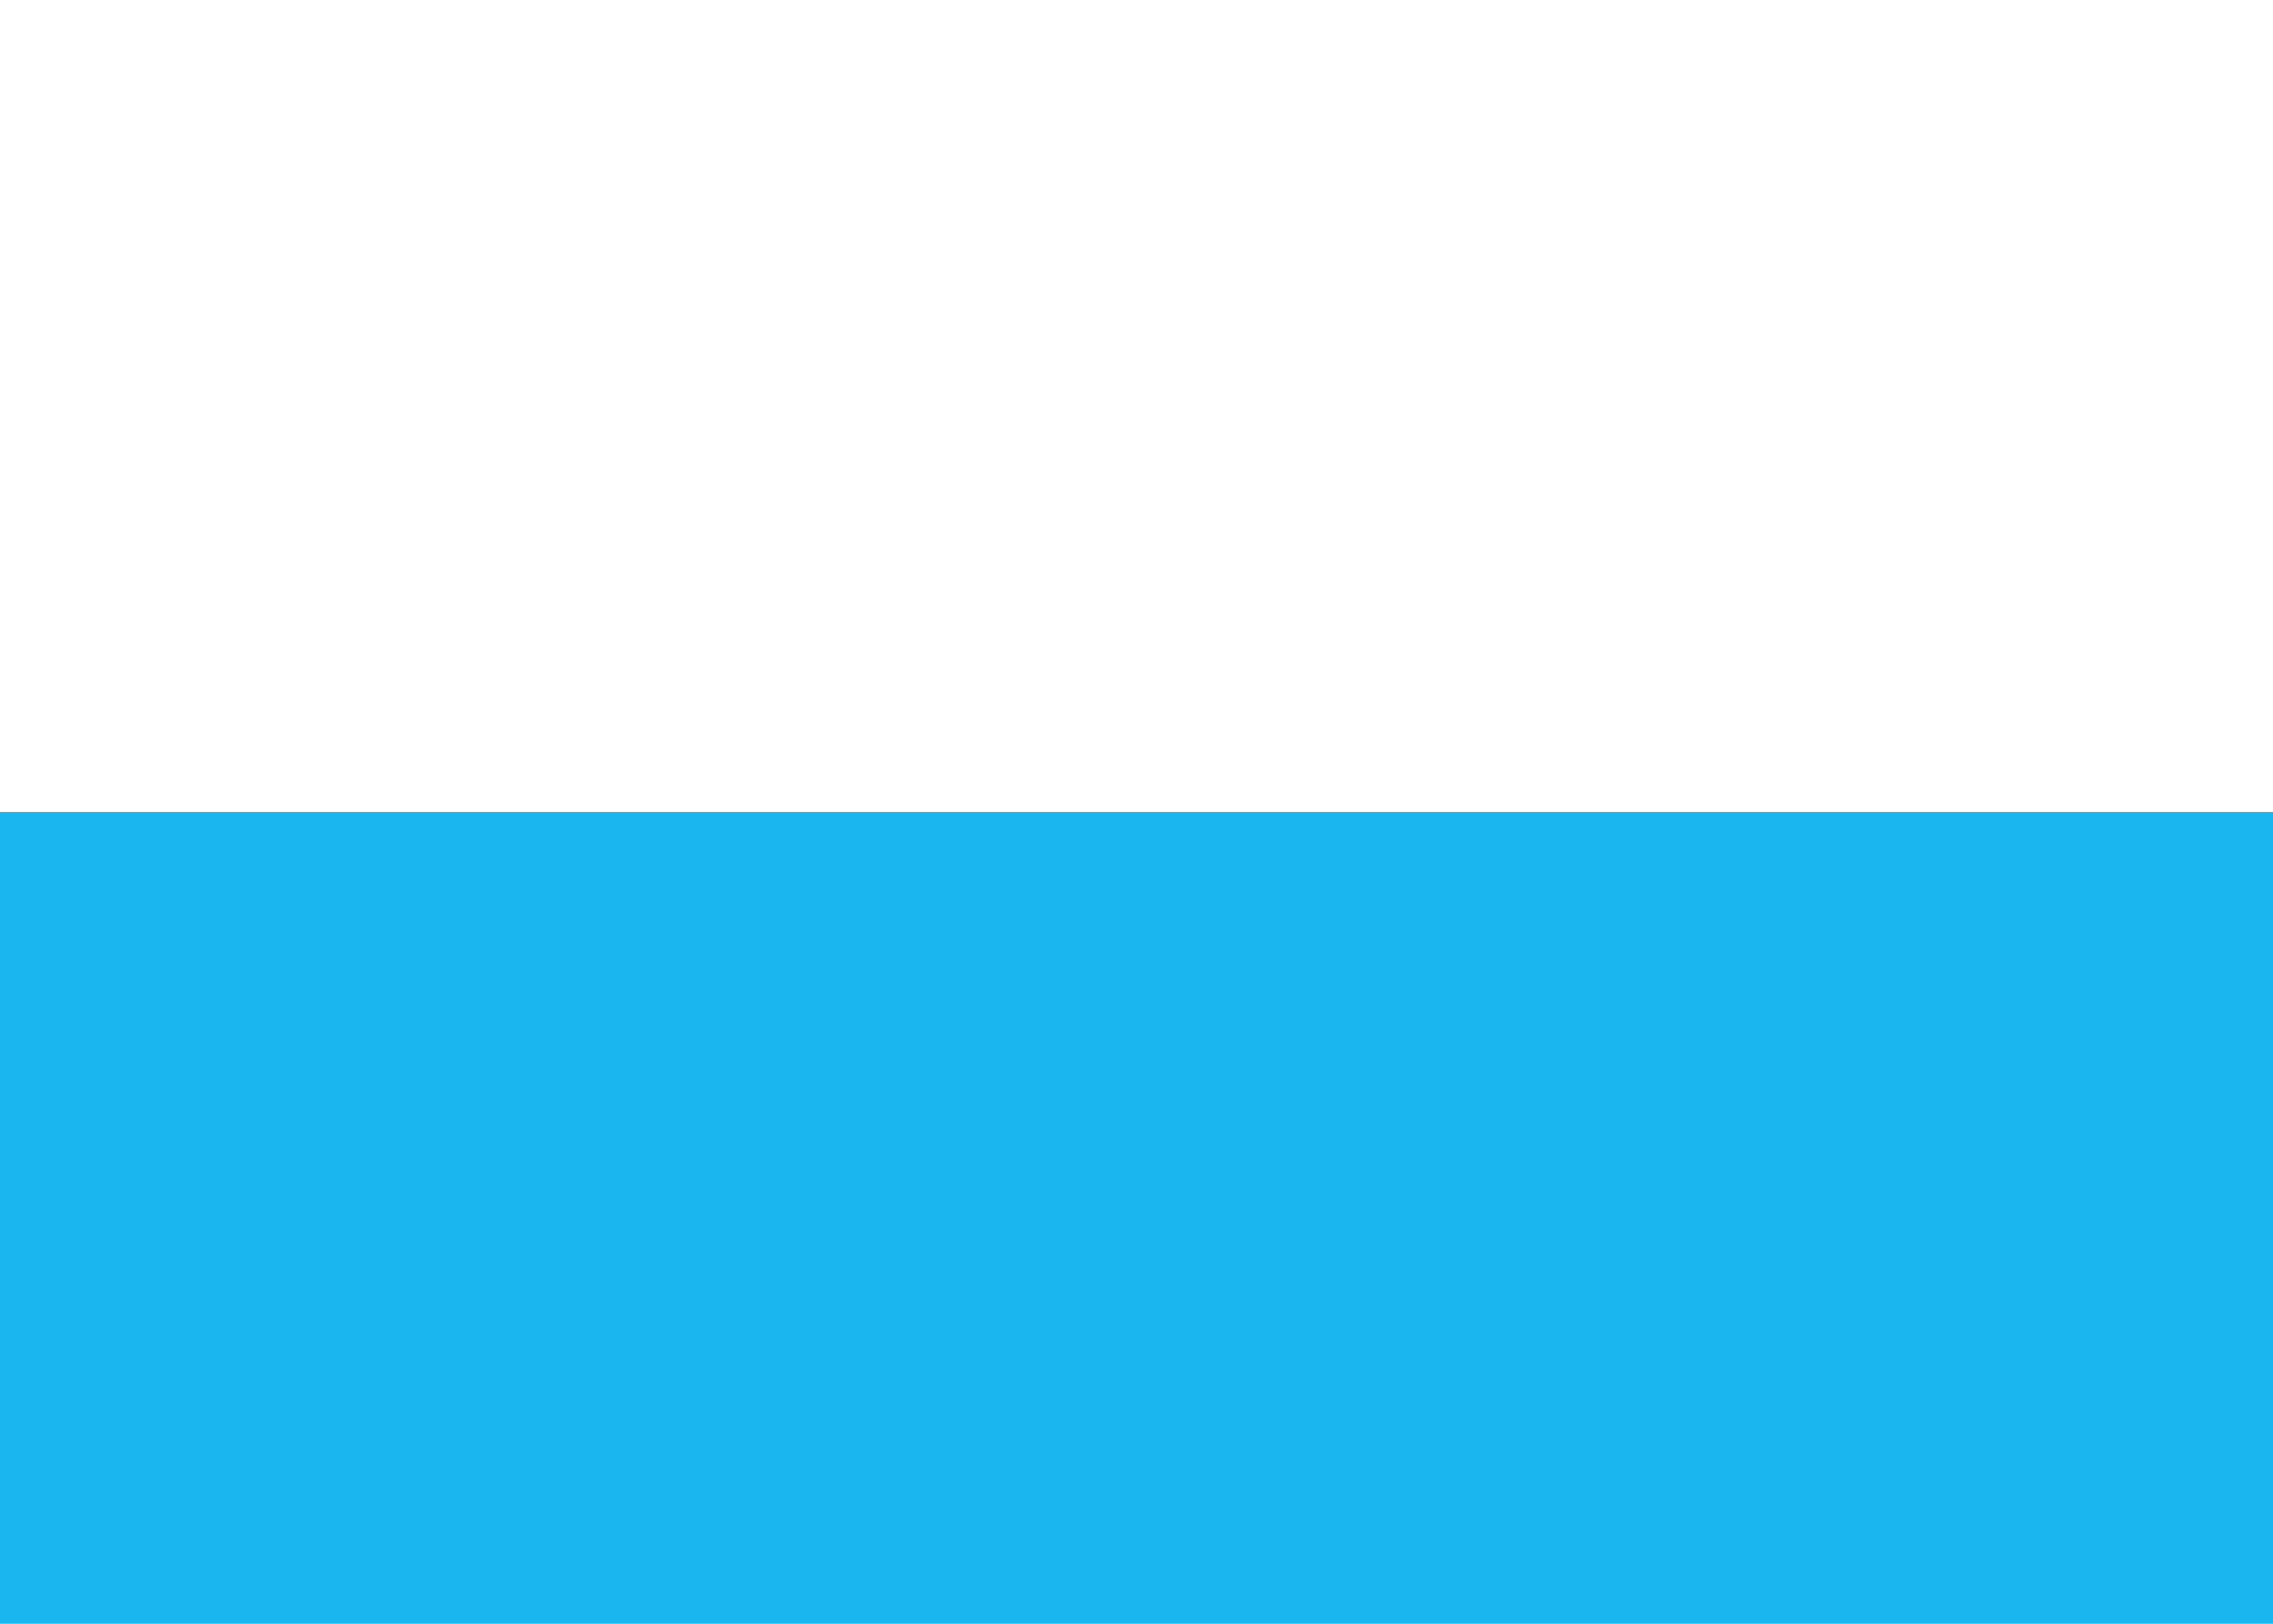
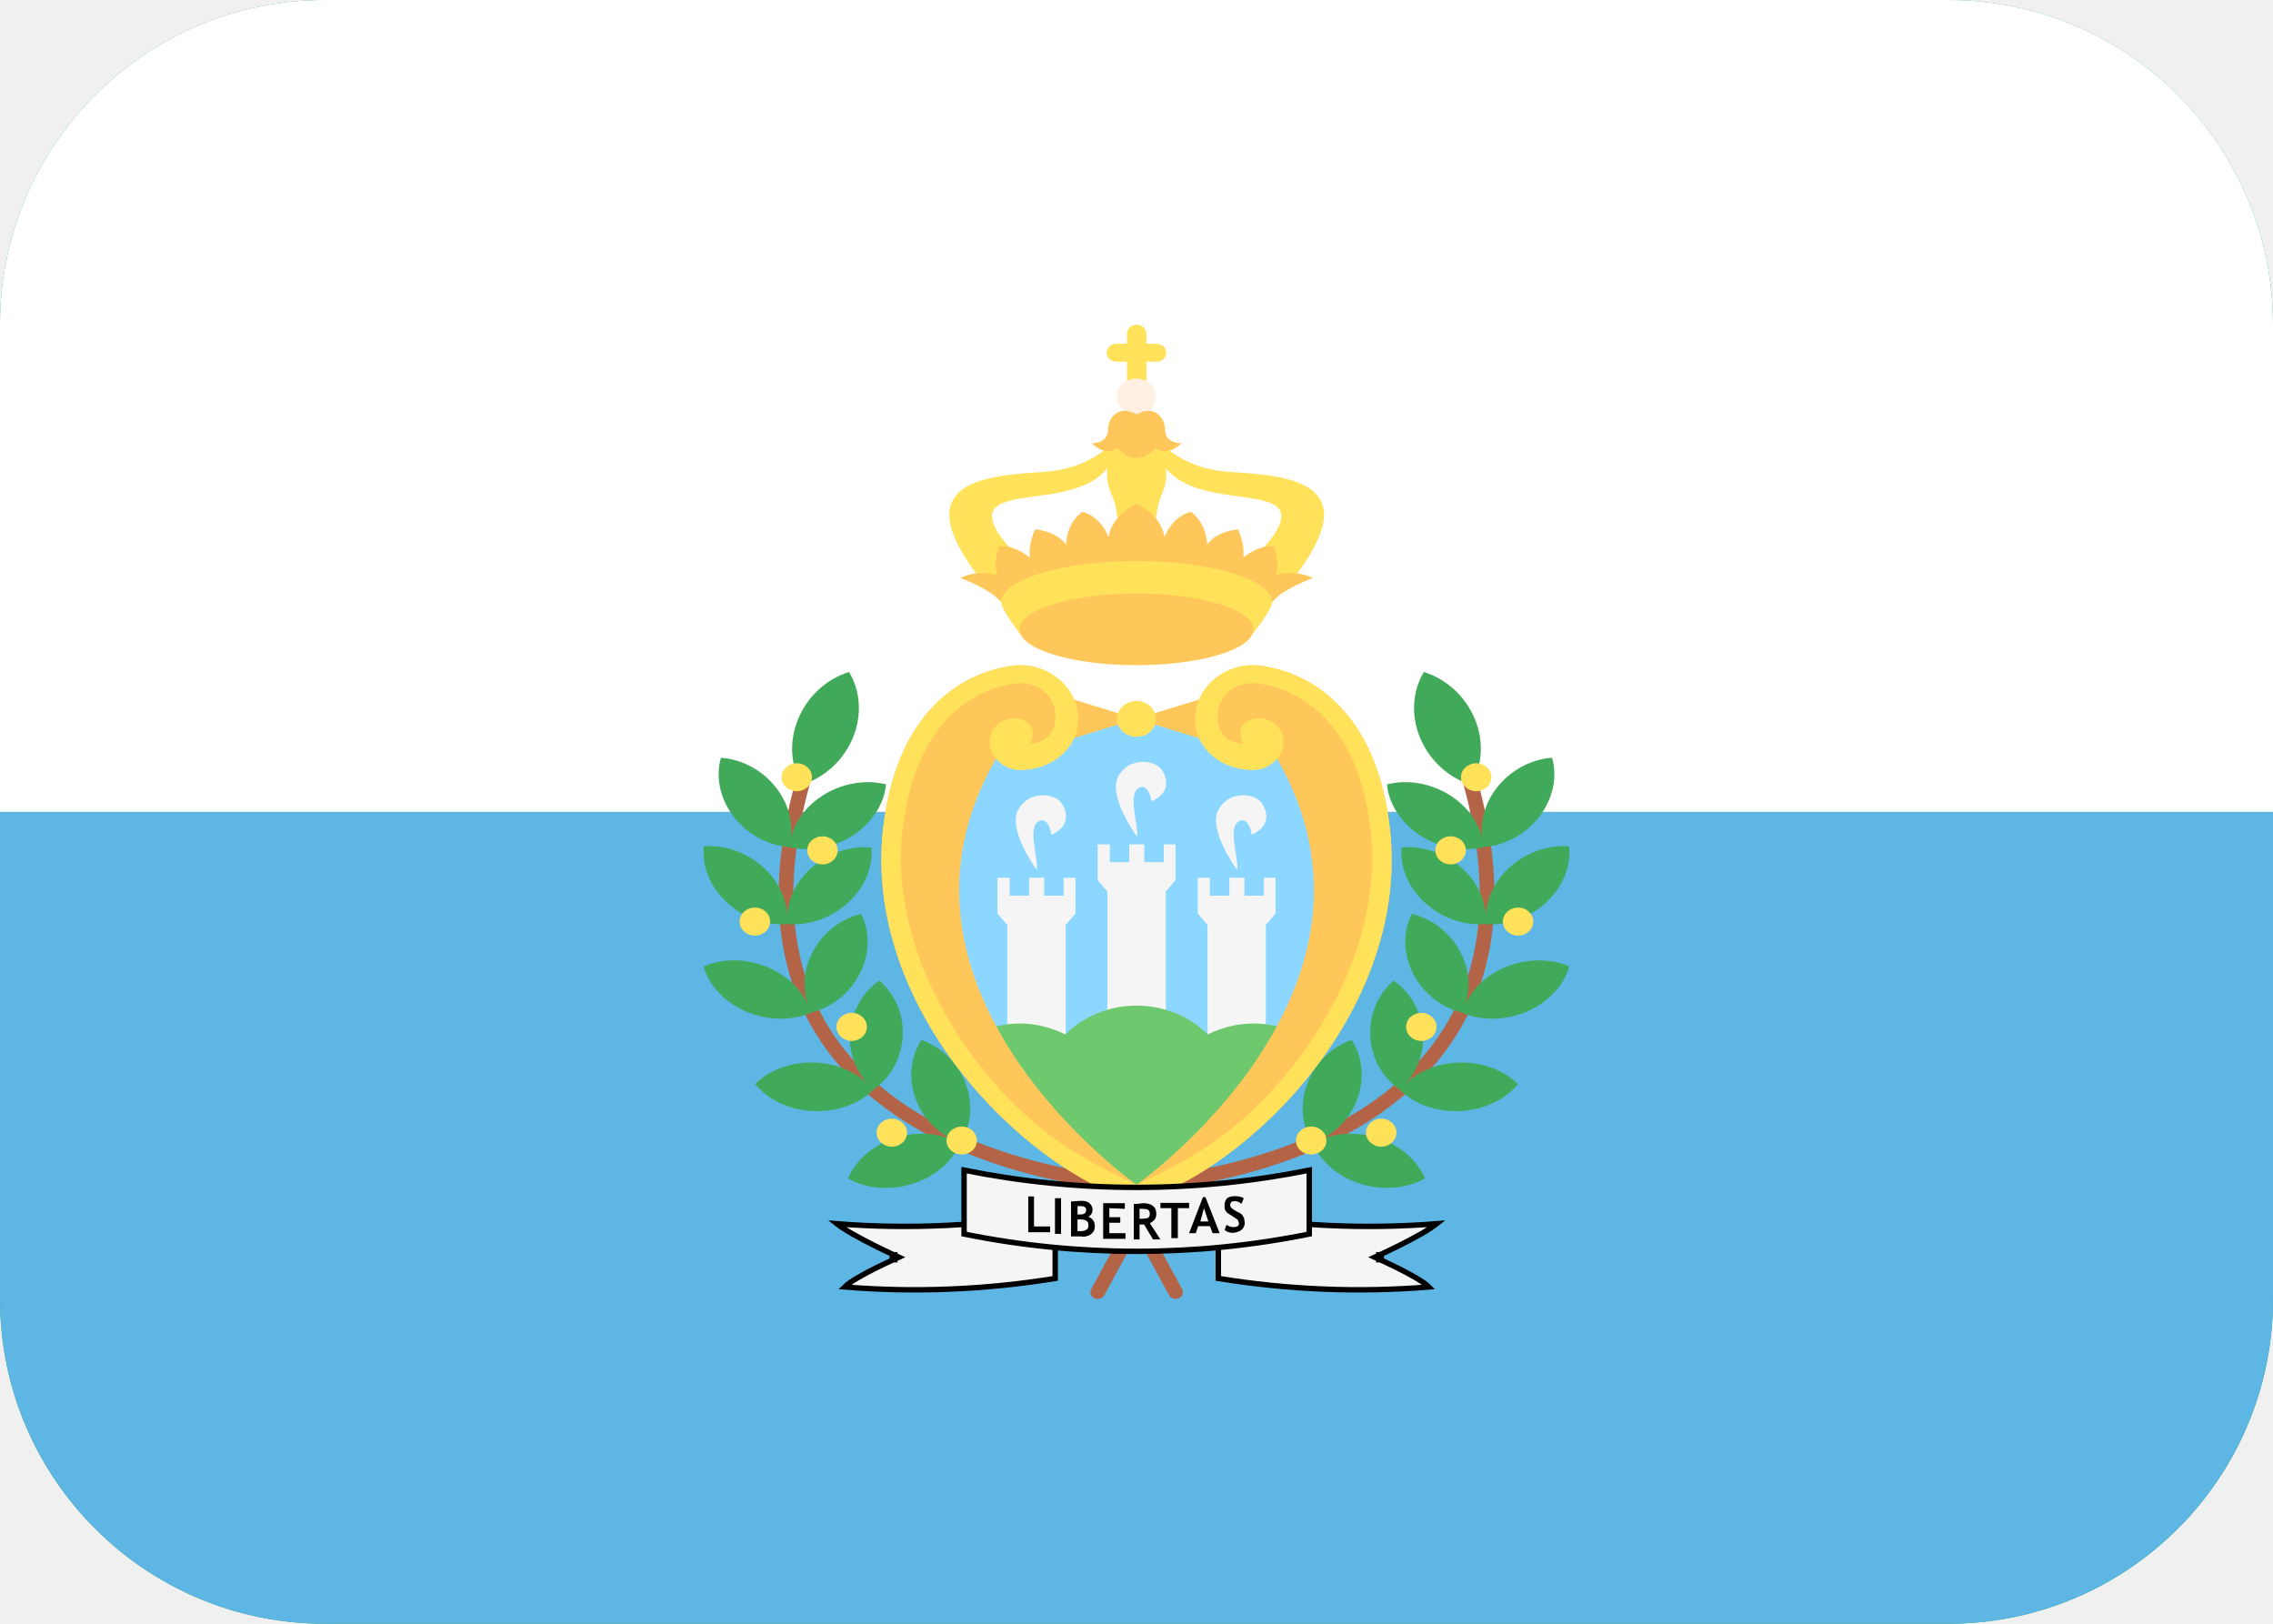
<svg xmlns="http://www.w3.org/2000/svg" width="21" height="15" viewBox="0 0 21 15" fill="none">
-   <path fill-rule="evenodd" clip-rule="evenodd" d="M0 7.5H21V15H0V7.5Z" fill="#19B6EF" />
-   <path fill-rule="evenodd" clip-rule="evenodd" d="M0 0H21V7.5H0V0Z" fill="white" />
+   <g clip-path="url(#clip0_123_2026)">
+     <rect width="21" height="15" rx="3" fill="#249F58" />
+     <path fill-rule="evenodd" clip-rule="evenodd" d="M0 7.5H21V15H0V7.5Z" fill="#5EB6E4" />
+     <path fill-rule="evenodd" clip-rule="evenodd" d="M0 -0H21V7.5H0V-0Z" fill="white" />
+     <path d="M10.498 11.007C10.421 11.004 8.604 10.918 7.692 9.769C7.16 9.099 7.054 8.209 7.377 7.122L7.507 7.154C7.196 8.203 7.295 9.058 7.801 9.695C8.674 10.796 10.486 10.882 10.504 10.883L10.498 11.007Z" fill="#B46446" />
+     <path d="M7.375 6.64C7.285 6.854 7.306 7.079 7.409 7.249C7.61 7.187 7.789 7.032 7.879 6.818C7.968 6.603 7.948 6.378 7.844 6.208C7.643 6.27 7.464 6.425 7.375 6.64Z" fill="#41AA5A" />
+     <path d="M8.513 9.607C8.414 9.758 8.388 9.96 8.461 10.157C8.53 10.34 8.672 10.476 8.837 10.544C8.677 10.467 8.474 10.448 8.274 10.511C8.06 10.579 7.903 10.723 7.835 10.887C7.999 10.979 8.219 11.003 8.433 10.935C8.647 10.867 8.804 10.724 8.872 10.559L8.871 10.559C8.97 10.408 8.996 10.206 8.922 10.011C8.849 9.814 8.693 9.67 8.513 9.607Z" fill="#41AA5A" />
+     <path d="M8.124 9.059C7.97 9.165 7.864 9.344 7.853 9.552C7.842 9.746 7.919 9.92 8.044 10.04C7.927 9.913 7.746 9.826 7.536 9.816C7.31 9.806 7.106 9.885 6.976 10.015C7.091 10.156 7.286 10.254 7.511 10.264C7.737 10.274 7.941 10.195 8.071 10.065C8.071 10.065 8.071 10.065 8.071 10.065C8.223 9.959 8.329 9.781 8.34 9.574C8.351 9.367 8.265 9.179 8.124 9.059Z" fill="#41AA5A" />
+     <path d="M7.955 8.442C7.77 8.487 7.598 8.615 7.503 8.804C7.413 8.979 7.413 9.168 7.48 9.322C7.423 9.164 7.291 9.02 7.1 8.938C6.896 8.85 6.674 8.853 6.5 8.928C6.549 9.099 6.689 9.257 6.894 9.345C7.098 9.432 7.32 9.43 7.493 9.355C7.493 9.355 7.493 9.355 7.493 9.354C7.678 9.309 7.849 9.181 7.944 8.993C8.04 8.805 8.037 8.601 7.955 8.442Z" fill="#41AA5A" />
+     <path d="M8.051 7.829C7.86 7.811 7.65 7.877 7.49 8.023C7.339 8.159 7.268 8.335 7.272 8.501C7.278 8.335 7.209 8.158 7.061 8.02C6.903 7.872 6.694 7.804 6.503 7.818C6.484 7.994 6.555 8.187 6.714 8.335C6.872 8.483 7.081 8.551 7.272 8.537C7.272 8.537 7.272 8.537 7.272 8.536C7.463 8.553 7.671 8.488 7.832 8.342C7.993 8.197 8.067 8.005 8.051 7.829Z" fill="#41AA5A" />
+     <path d="M8.186 7.246C8.001 7.199 7.782 7.232 7.597 7.351C7.424 7.463 7.322 7.626 7.296 7.79C7.333 7.628 7.297 7.442 7.176 7.284C7.046 7.113 6.852 7.014 6.661 7C6.611 7.17 6.647 7.371 6.776 7.541C6.906 7.711 7.099 7.811 7.291 7.825C7.291 7.825 7.291 7.825 7.291 7.825C7.475 7.87 7.693 7.838 7.877 7.719C8.062 7.599 8.17 7.421 8.186 7.246Z" fill="#41AA5A" />
+     <path d="M8.24 10.593C8.317 10.593 8.38 10.535 8.38 10.464C8.38 10.392 8.317 10.334 8.24 10.334C8.162 10.334 8.099 10.392 8.099 10.464C8.099 10.535 8.162 10.593 8.24 10.593Z" fill="#FFE15A" />
+     <path d="M8.886 10.665C8.963 10.665 9.026 10.608 9.026 10.536C9.026 10.465 8.963 10.407 8.886 10.407C8.808 10.407 8.745 10.465 8.745 10.536C8.745 10.608 8.808 10.665 8.886 10.665Z" fill="#FFE15A" />
+     <path d="M7.869 9.616C7.946 9.616 8.009 9.558 8.009 9.486C8.009 9.415 7.946 9.357 7.869 9.357C7.791 9.357 7.728 9.415 7.728 9.486C7.728 9.558 7.791 9.616 7.869 9.616Z" fill="#FFE15A" />
+     <path d="M6.974 8.643C7.052 8.643 7.115 8.585 7.115 8.514C7.115 8.442 7.052 8.384 6.974 8.384C6.896 8.384 6.833 8.442 6.833 8.514C6.833 8.585 6.896 8.643 6.974 8.643Z" fill="#FFE15A" />
+     <path d="M7.599 7.985C7.676 7.985 7.739 7.927 7.739 7.855C7.739 7.784 7.676 7.726 7.599 7.726C7.521 7.726 7.458 7.784 7.458 7.855C7.458 7.927 7.521 7.985 7.599 7.985Z" fill="#FFE15A" />
+     <path d="M7.362 7.309C7.439 7.309 7.502 7.252 7.502 7.18C7.502 7.109 7.439 7.051 7.362 7.051C7.284 7.051 7.221 7.109 7.221 7.18C7.221 7.252 7.284 7.309 7.362 7.309Z" fill="#FFE15A" />
+     <path d="M10.503 11.007L10.498 10.883C10.516 10.882 12.328 10.796 13.201 9.695C13.707 9.058 13.805 8.203 13.494 7.154L13.625 7.121C13.947 8.208 13.841 9.099 13.309 9.769C12.398 10.918 10.58 11.004 10.503 11.007Z" fill="#B46446" />
+     <path d="M13.625 6.64C13.714 6.854 13.694 7.079 13.59 7.249C13.389 7.187 13.211 7.032 13.121 6.818C13.031 6.603 13.052 6.378 13.155 6.208C13.357 6.27 13.535 6.425 13.625 6.64Z" fill="#41AA5A" />
+     <path d="M12.487 9.607C12.586 9.758 12.612 9.96 12.539 10.157C12.47 10.34 12.328 10.476 12.163 10.544C12.323 10.467 12.527 10.448 12.726 10.511C12.94 10.579 13.097 10.723 13.165 10.887C13.001 10.979 12.781 11.003 12.567 10.935C12.354 10.867 12.196 10.724 12.129 10.559C12.129 10.559 12.129 10.559 12.129 10.559C12.03 10.408 12.004 10.206 12.078 10.011C12.151 9.814 12.307 9.67 12.487 9.607Z" fill="#41AA5A" />
+     <path d="M12.876 9.059C13.029 9.165 13.136 9.344 13.147 9.552C13.158 9.746 13.081 9.92 12.956 10.04C13.073 9.913 13.254 9.826 13.464 9.816C13.69 9.806 13.894 9.885 14.024 10.015C13.909 10.156 13.714 10.254 13.489 10.264C13.263 10.274 13.059 10.195 12.929 10.065C12.929 10.065 12.929 10.065 12.929 10.065C12.777 9.959 12.671 9.781 12.66 9.574C12.649 9.367 12.735 9.179 12.876 9.059Z" fill="#41AA5A" />
+     <path d="M13.044 8.442C13.23 8.487 13.402 8.615 13.497 8.804C13.586 8.979 13.587 9.168 13.52 9.322C13.577 9.164 13.708 9.02 13.899 8.938C14.104 8.85 14.326 8.853 14.499 8.928C14.45 9.099 14.31 9.257 14.106 9.345C13.901 9.432 13.68 9.43 13.506 9.355C13.506 9.355 13.506 9.355 13.506 9.354C13.321 9.309 13.15 9.181 13.055 8.993C12.96 8.805 12.962 8.601 13.044 8.442Z" fill="#41AA5A" />
+     <path d="M12.949 7.829C13.14 7.811 13.35 7.877 13.511 8.023C13.661 8.159 13.732 8.335 13.729 8.501C13.722 8.335 13.791 8.158 13.939 8.02C14.097 7.872 14.306 7.804 14.497 7.818C14.516 7.994 14.445 8.187 14.286 8.335C14.128 8.483 13.919 8.551 13.728 8.537C13.728 8.537 13.728 8.537 13.728 8.536C13.537 8.553 13.329 8.488 13.168 8.342C13.007 8.197 12.933 8.005 12.949 7.829Z" fill="#41AA5A" />
+     <path d="M12.814 7.246C12.999 7.199 13.218 7.232 13.403 7.351C13.575 7.463 13.678 7.626 13.704 7.79C13.667 7.628 13.703 7.442 13.824 7.284C13.954 7.113 14.147 7.014 14.339 7C14.389 7.17 14.353 7.371 14.224 7.541C14.094 7.711 13.901 7.811 13.709 7.825C13.709 7.825 13.709 7.825 13.709 7.825C13.525 7.87 13.307 7.838 13.123 7.719C12.938 7.599 12.83 7.421 12.814 7.246Z" fill="#41AA5A" />
+     <path d="M12.761 10.593C12.839 10.593 12.902 10.535 12.902 10.464C12.902 10.392 12.839 10.334 12.761 10.334C12.684 10.334 12.62 10.392 12.62 10.464C12.62 10.535 12.684 10.593 12.761 10.593Z" fill="#FFE15A" />
+     <path d="M12.114 10.665C12.191 10.665 12.255 10.608 12.255 10.536C12.255 10.465 12.191 10.407 12.114 10.407C12.036 10.407 11.973 10.465 11.973 10.536C11.973 10.608 12.036 10.665 12.114 10.665Z" fill="#FFE15A" />
+     <path d="M13.132 9.616C13.209 9.616 13.272 9.558 13.272 9.486C13.272 9.415 13.209 9.357 13.132 9.357C13.054 9.357 12.991 9.415 12.991 9.486C12.991 9.558 13.054 9.616 13.132 9.616Z" fill="#FFE15A" />
+     <path d="M14.026 8.643C14.104 8.643 14.166 8.585 14.166 8.514C14.166 8.442 14.104 8.384 14.026 8.384C13.948 8.384 13.885 8.442 13.885 8.514C13.885 8.585 13.948 8.643 14.026 8.643Z" fill="#FFE15A" />
+     <path d="M13.402 7.985C13.48 7.985 13.543 7.927 13.543 7.855C13.543 7.784 13.48 7.726 13.402 7.726C13.324 7.726 13.261 7.784 13.261 7.855C13.261 7.927 13.324 7.985 13.402 7.985Z" fill="#FFE15A" />
+     <path d="M13.639 7.309C13.716 7.309 13.779 7.252 13.779 7.18C13.779 7.109 13.716 7.051 13.639 7.051C13.561 7.051 13.498 7.109 13.498 7.18C13.498 7.252 13.561 7.309 13.639 7.309Z" fill="#FFE15A" />
+     <path d="M10.142 12C10.131 12 10.121 11.998 10.111 11.993C10.078 11.978 10.065 11.941 10.081 11.91L10.441 11.248C10.458 11.218 10.498 11.205 10.532 11.221C10.565 11.236 10.579 11.273 10.562 11.304L10.202 11.966C10.19 11.988 10.166 12 10.142 12Z" fill="#B46446" />
+     <path d="M10.861 12C10.837 12 10.813 11.987 10.801 11.966L10.441 11.304C10.424 11.273 10.438 11.236 10.471 11.22C10.505 11.205 10.545 11.217 10.562 11.248L10.922 11.91C10.938 11.941 10.925 11.978 10.891 11.993C10.882 11.998 10.871 12 10.861 12Z" fill="#B46446" />
+     <path d="M11.292 6.663H9.679C9.177 6.663 8.771 7.037 8.771 7.499V8.805C8.771 9.267 9.177 9.642 9.679 9.642H11.292C11.794 9.642 12.201 9.267 12.201 8.805V7.499C12.201 7.037 11.794 6.663 11.292 6.663Z" fill="#8CD7FF" />
+     <path d="M10.752 7.8V7.965H10.572V7.8H10.433V7.965H10.254V7.8H10.141V8.131L10.231 8.236V9.455H10.771V8.236L10.861 8.131V7.8H10.752Z" fill="#F5F5F5" />
+     <path d="M10.527 7.276C10.616 7.236 10.639 7.403 10.639 7.403C10.827 7.317 10.778 7.177 10.733 7.11C10.673 7.021 10.433 6.986 10.332 7.172C10.231 7.359 10.505 7.728 10.505 7.728C10.519 7.614 10.411 7.328 10.527 7.276Z" fill="#F5F5F5" />
+     <path d="M11.677 8.108V8.274H11.497V8.108H11.358V8.274H11.178V8.108H11.066V8.44L11.156 8.544V9.764H11.695V8.544L11.785 8.44V8.108H11.677Z" fill="#F5F5F5" />
+     <path d="M11.452 7.584C11.541 7.545 11.565 7.712 11.565 7.712C11.752 7.626 11.703 7.486 11.658 7.419C11.598 7.329 11.358 7.295 11.257 7.481C11.156 7.667 11.43 8.036 11.43 8.036C11.445 7.922 11.336 7.636 11.452 7.584Z" fill="#F5F5F5" />
+     <path d="M9.827 8.108V8.274H9.647V8.108H9.508V8.274H9.328V8.108H9.216V8.44L9.306 8.544V9.764H9.846V8.544L9.936 8.44V8.108H9.827Z" fill="#F5F5F5" />
+     <path d="M9.602 7.584C9.691 7.545 9.714 7.712 9.714 7.712C9.902 7.626 9.853 7.486 9.808 7.419C9.748 7.329 9.508 7.295 9.407 7.481C9.306 7.667 9.579 8.036 9.579 8.036C9.594 7.922 9.486 7.636 9.602 7.584Z" fill="#F5F5F5" />
+     <path d="M11.977 9.543C11.857 9.489 11.723 9.455 11.58 9.455C11.427 9.455 11.285 9.494 11.158 9.556C10.994 9.393 10.761 9.29 10.501 9.29C10.24 9.29 10.007 9.393 9.843 9.556C9.716 9.494 9.574 9.455 9.421 9.455C9.278 9.455 9.144 9.489 9.024 9.543C9.281 9.977 9.773 10.677 10.501 10.945C11.228 10.677 11.72 9.977 11.977 9.543Z" fill="#6EC86E" />
+     <path d="M10.494 3.997L10.502 3.993C10.502 3.993 10.499 3.994 10.494 3.997Z" fill="#FFE15A" />
+     <path d="M10.502 3.993L10.51 3.997C10.504 3.994 10.502 3.993 10.502 3.993Z" fill="#FFE15A" />
+     <path d="M12.228 4.702C12.177 4.433 11.801 4.386 11.368 4.36C10.935 4.334 10.749 4.107 10.749 4.107H10.254C10.254 4.107 10.069 4.334 9.636 4.36C9.203 4.386 8.826 4.433 8.775 4.702C8.725 4.971 9.096 5.395 9.096 5.395L9.422 5.152C9.422 5.152 9.023 4.8 9.219 4.671C9.414 4.543 9.98 4.631 10.233 4.325C10.222 4.389 10.226 4.468 10.269 4.565C10.352 4.752 10.322 4.986 10.322 4.986H10.502H10.682C10.682 4.986 10.652 4.752 10.734 4.565C10.777 4.468 10.781 4.389 10.77 4.325C11.023 4.631 11.589 4.543 11.784 4.671C11.98 4.8 11.581 5.152 11.581 5.152L11.907 5.395C11.907 5.395 12.279 4.971 12.228 4.702Z" fill="#FFE15A" />
+     <path d="M10.685 3.176H10.591V3.083C10.591 3.037 10.551 3 10.502 3C10.452 3 10.412 3.037 10.412 3.083V3.176H10.314C10.264 3.176 10.224 3.213 10.224 3.259C10.224 3.304 10.264 3.341 10.314 3.341H10.412V3.579C10.412 3.625 10.452 3.662 10.502 3.662C10.551 3.662 10.591 3.625 10.591 3.579V3.341H10.685C10.735 3.341 10.775 3.304 10.775 3.259C10.775 3.213 10.735 3.176 10.685 3.176Z" fill="#FFE15A" />
+     <path d="M10.5 3.828C10.6 3.828 10.68 3.754 10.68 3.662C10.68 3.571 10.6 3.497 10.5 3.497C10.401 3.497 10.32 3.571 10.32 3.662C10.32 3.754 10.401 3.828 10.5 3.828Z" fill="#FFF0E1" />
+     <path d="M9.211 6.993C9.284 7.026 9.368 7.055 9.455 7.055C9.753 7.055 9.899 6.9 9.899 6.626C9.899 6.352 9.719 6.145 9.421 6.145C9.421 6.145 9.387 6.145 9.334 6.153C9.322 6.155 9.31 6.156 9.299 6.159C9.013 6.209 8.304 6.452 8.161 7.634C7.962 9.288 9.421 10.779 10.501 11.11V10.945C10.501 10.945 7.952 9.152 9.211 6.993Z" fill="#FFC75A" />
+     <path d="M9.421 6.31L10.501 6.641L9.421 6.972V6.31Z" fill="#FFC75A" />
+     <path d="M11.581 6.972L10.501 6.641L11.581 6.31V6.972Z" fill="#FFE15A" />
+     <path d="M8.34 7.653C8.469 6.585 9.077 6.366 9.339 6.32C9.345 6.319 9.351 6.318 9.361 6.316C9.394 6.312 9.416 6.311 9.424 6.31C9.621 6.312 9.751 6.448 9.751 6.614C9.751 6.796 9.635 6.865 9.519 6.869C9.519 6.869 9.612 6.69 9.421 6.641C9.292 6.609 9.129 6.703 9.144 6.876C9.154 6.997 9.279 7.114 9.421 7.114C9.719 7.114 9.961 6.915 9.961 6.641C9.961 6.367 9.719 6.145 9.421 6.145C9.421 6.145 9.387 6.145 9.334 6.153C9.322 6.154 9.311 6.156 9.299 6.158C9.013 6.209 8.304 6.452 8.161 7.634C7.962 9.288 9.421 10.779 10.501 11.11V10.945C10.501 10.945 10.118 10.769 9.857 10.598C9.049 10.07 8.194 8.86 8.34 7.653Z" fill="#FFE15A" />
+     <path d="M11.79 6.993C11.717 7.026 11.632 7.055 11.546 7.055C11.248 7.055 11.102 6.9 11.102 6.626C11.102 6.352 11.281 6.145 11.58 6.145C11.58 6.145 11.613 6.145 11.667 6.153C11.679 6.155 11.69 6.156 11.701 6.159C11.988 6.209 12.696 6.452 12.839 7.634C13.039 9.288 11.58 10.779 10.5 11.11V10.945C10.5 10.945 13.049 9.152 11.79 6.993Z" fill="#FFC75A" />
+     <path d="M11.58 6.31L10.5 6.641L11.58 6.972V6.31Z" fill="#FFC75A" />
+     <path d="M12.661 7.653C12.532 6.585 11.924 6.366 11.662 6.32C11.656 6.319 11.65 6.318 11.64 6.316C11.607 6.312 11.585 6.311 11.577 6.31C11.38 6.311 11.25 6.448 11.25 6.614C11.25 6.796 11.366 6.865 11.482 6.869C11.482 6.869 11.389 6.69 11.58 6.641C11.709 6.609 11.872 6.703 11.857 6.876C11.847 6.997 11.722 7.114 11.58 7.114C11.282 7.114 11.04 6.915 11.04 6.641C11.04 6.367 11.282 6.145 11.58 6.145C11.58 6.145 11.614 6.145 11.667 6.153C11.679 6.154 11.691 6.156 11.702 6.158C11.988 6.209 12.697 6.452 12.839 7.634C13.039 9.288 11.58 10.779 10.5 11.11V10.945C10.5 10.945 10.883 10.769 11.144 10.598C11.952 10.07 12.806 8.86 12.661 7.653Z" fill="#FFE15A" />
+     <path d="M10.5 6.807C10.6 6.807 10.68 6.733 10.68 6.642C10.68 6.55 10.6 6.476 10.5 6.476C10.401 6.476 10.32 6.55 10.32 6.642C10.32 6.733 10.401 6.807 10.5 6.807Z" fill="#FFE15A" />
+     <path d="M11.785 5.312C11.833 5.198 11.769 5.046 11.769 5.046C11.603 5.04 11.487 5.152 11.487 5.152C11.502 5.015 11.437 4.89 11.437 4.89C11.223 4.914 11.153 5.03 11.153 5.03C11.142 4.815 11.001 4.728 11.001 4.728C10.815 4.779 10.759 4.965 10.759 4.965C10.731 4.753 10.501 4.655 10.501 4.655C10.501 4.655 10.27 4.753 10.242 4.965C10.242 4.965 10.186 4.779 10 4.728C10 4.728 9.86 4.815 9.848 5.03C9.848 5.03 9.778 4.914 9.564 4.89C9.564 4.89 9.5 5.015 9.514 5.152C9.514 5.152 9.398 5.04 9.233 5.046C9.233 5.046 9.168 5.198 9.216 5.312C9.216 5.312 9.027 5.258 8.873 5.34C8.873 5.34 9.156 5.441 9.251 5.565H11.751C11.845 5.441 12.129 5.34 12.129 5.34C11.974 5.258 11.785 5.312 11.785 5.312Z" fill="#FFC75A" />
+     <path d="M11.751 5.565C11.751 5.64 11.561 5.87 11.561 5.87C11.561 5.87 10.948 5.949 10.501 5.949C10.05 5.949 9.435 5.868 9.435 5.868C9.435 5.868 9.251 5.639 9.251 5.565C9.251 5.354 9.81 5.182 10.501 5.182C11.191 5.182 11.751 5.354 11.751 5.565Z" fill="#FFE15A" />
+     <path d="M10.5 6.145C11.097 6.145 11.58 5.997 11.58 5.814C11.58 5.631 11.097 5.483 10.5 5.483C9.904 5.483 9.42 5.631 9.42 5.814C9.42 5.997 9.904 6.145 10.5 6.145Z" fill="#FFC75A" />
+     <path d="M10.765 3.978C10.765 3.869 10.677 3.731 10.501 3.828C10.324 3.731 10.236 3.869 10.236 3.978C10.236 4.086 10.101 4.102 10.085 4.091C10.085 4.091 10.197 4.226 10.326 4.138C10.326 4.138 10.396 4.231 10.501 4.231C10.605 4.231 10.675 4.138 10.675 4.138C10.804 4.226 10.917 4.091 10.917 4.091C10.9 4.102 10.765 4.086 10.765 3.978Z" fill="#FFC75A" />
+     <path d="M8.244 11.614L8.255 11.637L8.255 11.637L8.254 11.637L8.254 11.637L8.253 11.637L8.249 11.639L8.234 11.646C8.22 11.652 8.201 11.661 8.179 11.672C8.133 11.693 8.073 11.723 8.012 11.755C7.952 11.787 7.893 11.821 7.85 11.851C7.83 11.865 7.815 11.878 7.804 11.889C8.455 11.942 9.109 11.914 9.749 11.81V11.209C9.086 11.324 8.408 11.358 7.732 11.305C7.746 11.316 7.764 11.329 7.785 11.343C7.837 11.378 7.907 11.417 7.977 11.454C8.047 11.491 8.116 11.525 8.168 11.55C8.194 11.563 8.216 11.573 8.231 11.58L8.249 11.588L8.253 11.59L8.254 11.591L8.255 11.591L8.255 11.591L8.255 11.591L8.244 11.614ZM8.244 11.614L8.255 11.637L8.305 11.614L8.255 11.591L8.244 11.614Z" fill="#F5F5F5" stroke="black" stroke-width="0.05" />
+     <path d="M12.761 11.614L12.75 11.637L12.75 11.637L12.751 11.637L12.751 11.637L12.752 11.637L12.756 11.639L12.771 11.646C12.784 11.652 12.803 11.661 12.826 11.672C12.872 11.693 12.932 11.723 12.992 11.755C13.053 11.787 13.112 11.821 13.155 11.851C13.175 11.865 13.19 11.878 13.201 11.889C12.55 11.942 11.896 11.914 11.256 11.81V11.209C11.919 11.324 12.597 11.358 13.273 11.305C13.259 11.316 13.241 11.329 13.22 11.343C13.168 11.378 13.098 11.417 13.028 11.454C12.958 11.491 12.889 11.525 12.837 11.55C12.811 11.563 12.789 11.573 12.774 11.58L12.756 11.588L12.752 11.59L12.751 11.591L12.75 11.591L12.75 11.591L12.75 11.591L12.761 11.614ZM12.761 11.614L12.75 11.637L12.7 11.614L12.75 11.591L12.761 11.614Z" fill="#F5F5F5" stroke="black" stroke-width="0.05" />
+     <path d="M12.096 11.4V11.4C11.045 11.613 9.957 11.613 8.907 11.4V11.4V11.399V11.398V11.396V11.395V11.394V11.393V11.392V11.391V11.39V11.389V11.388V11.387V11.386V11.385V11.384V11.383V11.382V11.38V11.379V11.378V11.377V11.376V11.375V11.374V11.373V11.372V11.37V11.369V11.368V11.367V11.366V11.365V11.364V11.363V11.361V11.36V11.359V11.358V11.357V11.356V11.355V11.354V11.352V11.351V11.35V11.349V11.348V11.347V11.345V11.344V11.343V11.342V11.341V11.339V11.338V11.337V11.336V11.335V11.334V11.332V11.331V11.33V11.329V11.328V11.326V11.325V11.324V11.323V11.322V11.32V11.319V11.318V11.317V11.315V11.314V11.313V11.312V11.31V11.309V11.308V11.307V11.306V11.304V11.303V11.302V11.301V11.299V11.298V11.297V11.296V11.294V11.293V11.292V11.29V11.289V11.288V11.287V11.285V11.284V11.283V11.282V11.28V11.279V11.278V11.277V11.275V11.274V11.273V11.271V11.27V11.269V11.268V11.266V11.265V11.264V11.262V11.261V11.26V11.258V11.257V11.256V11.255V11.253V11.252V11.251V11.249V11.248V11.247V11.245V11.244V11.243V11.241V11.24V11.239V11.237V11.236V11.235V11.233V11.232V11.231V11.229V11.228V11.227V11.225V11.224V11.223V11.221V11.22V11.219V11.217V11.216V11.214V11.213V11.212V11.21V11.209V11.208V11.206V11.205V11.204V11.202V11.201V11.2V11.198V11.197V11.196V11.194V11.193V11.191V11.19V11.189V11.187V11.186V11.185V11.183V11.182V11.181V11.179V11.178V11.176V11.175V11.174V11.172V11.171V11.17V11.168V11.167V11.165V11.164V11.163V11.161V11.16V11.159V11.157V11.156V11.154V11.153V11.152V11.15V11.149V11.148V11.146V11.145V11.143V11.142V11.14V11.139V11.138V11.136V11.135V11.134V11.132V11.131V11.129V11.128V11.127V11.125V11.124V11.123V11.121V11.12V11.118V11.117V11.116V11.114V11.113V11.111V11.11V11.108V11.107V11.106V11.104V11.103V11.102V11.1V11.099V11.097V11.096V11.095V11.093V11.092V11.09V11.089V11.088V11.086V11.085V11.084V11.082V11.081V11.079V11.078V11.076V11.075V11.074V11.072V11.071V11.07V11.068V11.067V11.065V11.064V11.063V11.061V11.06V11.059V11.057V11.056V11.054V11.053V11.052V11.05V11.049V11.047V11.046V11.045V11.043V11.042V11.04V11.039V11.038V11.036V11.035V11.034V11.032V11.031V11.03V11.028V11.027V11.025V11.024V11.023V11.021V11.02V11.018V11.017V11.016V11.014V11.013V11.012V11.01V11.009V11.008V11.006V11.005V11.004V11.002V11.001V10.999V10.998V10.997V10.995V10.994V10.993V10.991V10.99V10.989V10.987V10.986V10.985V10.983V10.982V10.98V10.979V10.978V10.976V10.975V10.974V10.972V10.971V10.97V10.968V10.967V10.966V10.964V10.963V10.962V10.96V10.959V10.958V10.957V10.955V10.954V10.953V10.951V10.95V10.949V10.947V10.946V10.945V10.943V10.942V10.941V10.939V10.938V10.937V10.935V10.934V10.933V10.932V10.93V10.929V10.928V10.927V10.925V10.924V10.923V10.921V10.92V10.919V10.918V10.916V10.915V10.914V10.912V10.911V10.91V10.909V10.907V10.906V10.905V10.904V10.902V10.901V10.9V10.899V10.897V10.896V10.895V10.894V10.892V10.891V10.89V10.889V10.887V10.886V10.885V10.884V10.883V10.881V10.88V10.879V10.878V10.876V10.875V10.874V10.873V10.872V10.87V10.869V10.868V10.867V10.866V10.864V10.863V10.862V10.861V10.86V10.858V10.857V10.856V10.855V10.854V10.853V10.851V10.85V10.849V10.848V10.847V10.846V10.845V10.844V10.842V10.841V10.84V10.839V10.838V10.837V10.835V10.834V10.833V10.832V10.831V10.83V10.829V10.828V10.827V10.825V10.824V10.823V10.822V10.821V10.82V10.819V10.818V10.817V10.816V10.815V10.813V10.812V10.811V10.81C9.957 11.022 11.045 11.022 12.096 10.81V10.811V10.812V10.813V10.815V10.816V10.817V10.818V10.819V10.82V10.821V10.822V10.823V10.824V10.825V10.827V10.828V10.829V10.83V10.831V10.832V10.833V10.834V10.835V10.837V10.838V10.839V10.84V10.841V10.842V10.844V10.845V10.846V10.847V10.848V10.849V10.85V10.851V10.853V10.854V10.855V10.856V10.857V10.859V10.86V10.861V10.862V10.863V10.864V10.866V10.867V10.868V10.869V10.87V10.872V10.873V10.874V10.875V10.877V10.878V10.879V10.88V10.881V10.883V10.884V10.885V10.886V10.887V10.889V10.89V10.891V10.892V10.894V10.895V10.896V10.897V10.899V10.9V10.901V10.902V10.904V10.905V10.906V10.907V10.909V10.91V10.911V10.912V10.914V10.915V10.916V10.918V10.919V10.92V10.921V10.923V10.924V10.925V10.927V10.928V10.929V10.93V10.932V10.933V10.934V10.935V10.937V10.938V10.939V10.941V10.942V10.943V10.945V10.946V10.947V10.949V10.95V10.951V10.953V10.954V10.955V10.957V10.958V10.959V10.96V10.962V10.963V10.964V10.966V10.967V10.969V10.97V10.971V10.973V10.974V10.975V10.976V10.978V10.979V10.98V10.982V10.983V10.985V10.986V10.987V10.989V10.99V10.991V10.993V10.994V10.995V10.997V10.998V10.999V11.001V11.002V11.004V11.005V11.006V11.008V11.009V11.01V11.012V11.013V11.014V11.016V11.017V11.018V11.02V11.021V11.023V11.024V11.025V11.027V11.028V11.03V11.031V11.032V11.034V11.035V11.036V11.038V11.039V11.04V11.042V11.043V11.045V11.046V11.047V11.049V11.05V11.052V11.053V11.054V11.056V11.057V11.059V11.06V11.061V11.063V11.064V11.066V11.067V11.068V11.07V11.071V11.072V11.074V11.075V11.077V11.078V11.079V11.081V11.082V11.084V11.085V11.086V11.088V11.089V11.091V11.092V11.093V11.095V11.096V11.098V11.099V11.1V11.102V11.103V11.104V11.106V11.107V11.109V11.11V11.111V11.113V11.114V11.116V11.117V11.118V11.12V11.121V11.123V11.124V11.125V11.127V11.128V11.13V11.131V11.132V11.134V11.135V11.136V11.138V11.139V11.141V11.142V11.143V11.145V11.146V11.148V11.149V11.15V11.152V11.153V11.154V11.156V11.157V11.159V11.16V11.161V11.163V11.164V11.165V11.167V11.168V11.17V11.171V11.172V11.174V11.175V11.177V11.178V11.179V11.181V11.182V11.183V11.185V11.186V11.187V11.189V11.19V11.191V11.193V11.194V11.196V11.197V11.198V11.2V11.201V11.202V11.204V11.205V11.207V11.208V11.209V11.21V11.212V11.213V11.215V11.216V11.217V11.219V11.22V11.221V11.223V11.224V11.225V11.227V11.228V11.229V11.231V11.232V11.233V11.235V11.236V11.237V11.239V11.24V11.241V11.243V11.244V11.245V11.247V11.248V11.249V11.251V11.252V11.253V11.255V11.256V11.257V11.258V11.26V11.261V11.262V11.264V11.265V11.266V11.268V11.269V11.27V11.271V11.273V11.274V11.275V11.277V11.278V11.279V11.28V11.282V11.283V11.284V11.286V11.287V11.288V11.289V11.291V11.292V11.293V11.294V11.296V11.297V11.298V11.299V11.301V11.302V11.303V11.304V11.306V11.307V11.308V11.309V11.31V11.312V11.313V11.314V11.316V11.317V11.318V11.319V11.32V11.322V11.323V11.324V11.325V11.326V11.328V11.329V11.33V11.331V11.332V11.334V11.335V11.336V11.337V11.338V11.339V11.341V11.342V11.343V11.344V11.345V11.347V11.348V11.349V11.35V11.351V11.352V11.354V11.355V11.356V11.357V11.358V11.359V11.36V11.361V11.363V11.364V11.365V11.366V11.367V11.368V11.369V11.37V11.372V11.373V11.374V11.375V11.376V11.377V11.378V11.379V11.38V11.382V11.383V11.384V11.385V11.386V11.387V11.388V11.389V11.39V11.391V11.392V11.393V11.394V11.395V11.396V11.398V11.399V11.4Z" fill="#F5F5F5" stroke="black" stroke-width="0.05" />
+     <path d="M9.5 11.383V11.053H9.553V11.33H9.702V11.383H9.5Z" fill="black" />
+     <path d="M9.747 11.398V11.069H9.803V11.398H9.747Z" fill="black" />
+     <path d="M9.993 11.422H9.895V11.099L9.99 11.093C10.024 11.093 10.049 11.1 10.065 11.115C10.085 11.131 10.094 11.153 10.094 11.179C10.094 11.204 10.082 11.224 10.056 11.241C10.095 11.255 10.115 11.285 10.115 11.33C10.115 11.361 10.103 11.384 10.079 11.401C10.06 11.417 10.032 11.425 9.996 11.425L9.993 11.422ZM9.955 11.142V11.219H9.984C10.018 11.219 10.035 11.205 10.035 11.176C10.035 11.154 10.018 11.142 9.984 11.142H9.955ZM9.955 11.265V11.373H9.984C10.008 11.373 10.025 11.369 10.035 11.361C10.049 11.355 10.056 11.341 10.056 11.321C10.056 11.3 10.051 11.287 10.041 11.281C10.031 11.271 10.012 11.265 9.984 11.265H9.955Z" fill="black" />
+     <path d="M10.249 11.161V11.244H10.35V11.296H10.249V11.392H10.398V11.444H10.192V11.115H10.392V11.167L10.249 11.161Z" fill="black" />
+     <path d="M10.653 11.45L10.57 11.312H10.528V11.45H10.475V11.121H10.511L10.558 11.115C10.641 11.115 10.683 11.148 10.683 11.213C10.683 11.234 10.678 11.251 10.668 11.265C10.654 11.282 10.639 11.293 10.623 11.299L10.721 11.45H10.653ZM10.528 11.173V11.259H10.555L10.603 11.253C10.616 11.247 10.623 11.234 10.623 11.213C10.623 11.197 10.618 11.184 10.608 11.176C10.595 11.17 10.575 11.167 10.549 11.167H10.528V11.173Z" fill="black" />
+     <path d="M10.882 11.161V11.438H10.822V11.161H10.721V11.112H10.986V11.161H10.882Z" fill="black" />
+     <path d="M11.203 11.392L11.179 11.327H11.069L11.048 11.392H10.986L11.114 11.059H11.137L11.268 11.392H11.203ZM11.123 11.161L11.09 11.284H11.164L11.123 11.161Z" fill="black" />
+     <path d="M11.313 11.367L11.331 11.315C11.354 11.329 11.376 11.336 11.396 11.336C11.43 11.336 11.447 11.324 11.447 11.299L11.435 11.268L11.387 11.235L11.337 11.204L11.316 11.173L11.313 11.136C11.313 11.11 11.321 11.087 11.337 11.069C11.356 11.056 11.379 11.05 11.405 11.05C11.443 11.05 11.471 11.056 11.491 11.069L11.47 11.121C11.45 11.104 11.429 11.096 11.405 11.096C11.393 11.096 11.383 11.099 11.375 11.105C11.369 11.112 11.366 11.122 11.366 11.136C11.366 11.153 11.386 11.171 11.426 11.192C11.45 11.202 11.466 11.212 11.476 11.222L11.494 11.253L11.5 11.296C11.5 11.323 11.49 11.344 11.47 11.361C11.45 11.377 11.424 11.386 11.39 11.389C11.358 11.389 11.333 11.379 11.313 11.361V11.367Z" fill="black" />
+   </g>
+   <defs>
+     <clipPath id="clip0_123_2026">
+       <rect width="21" height="15" rx="3" fill="white" />
+     </clipPath>
+   </defs>
</svg>
